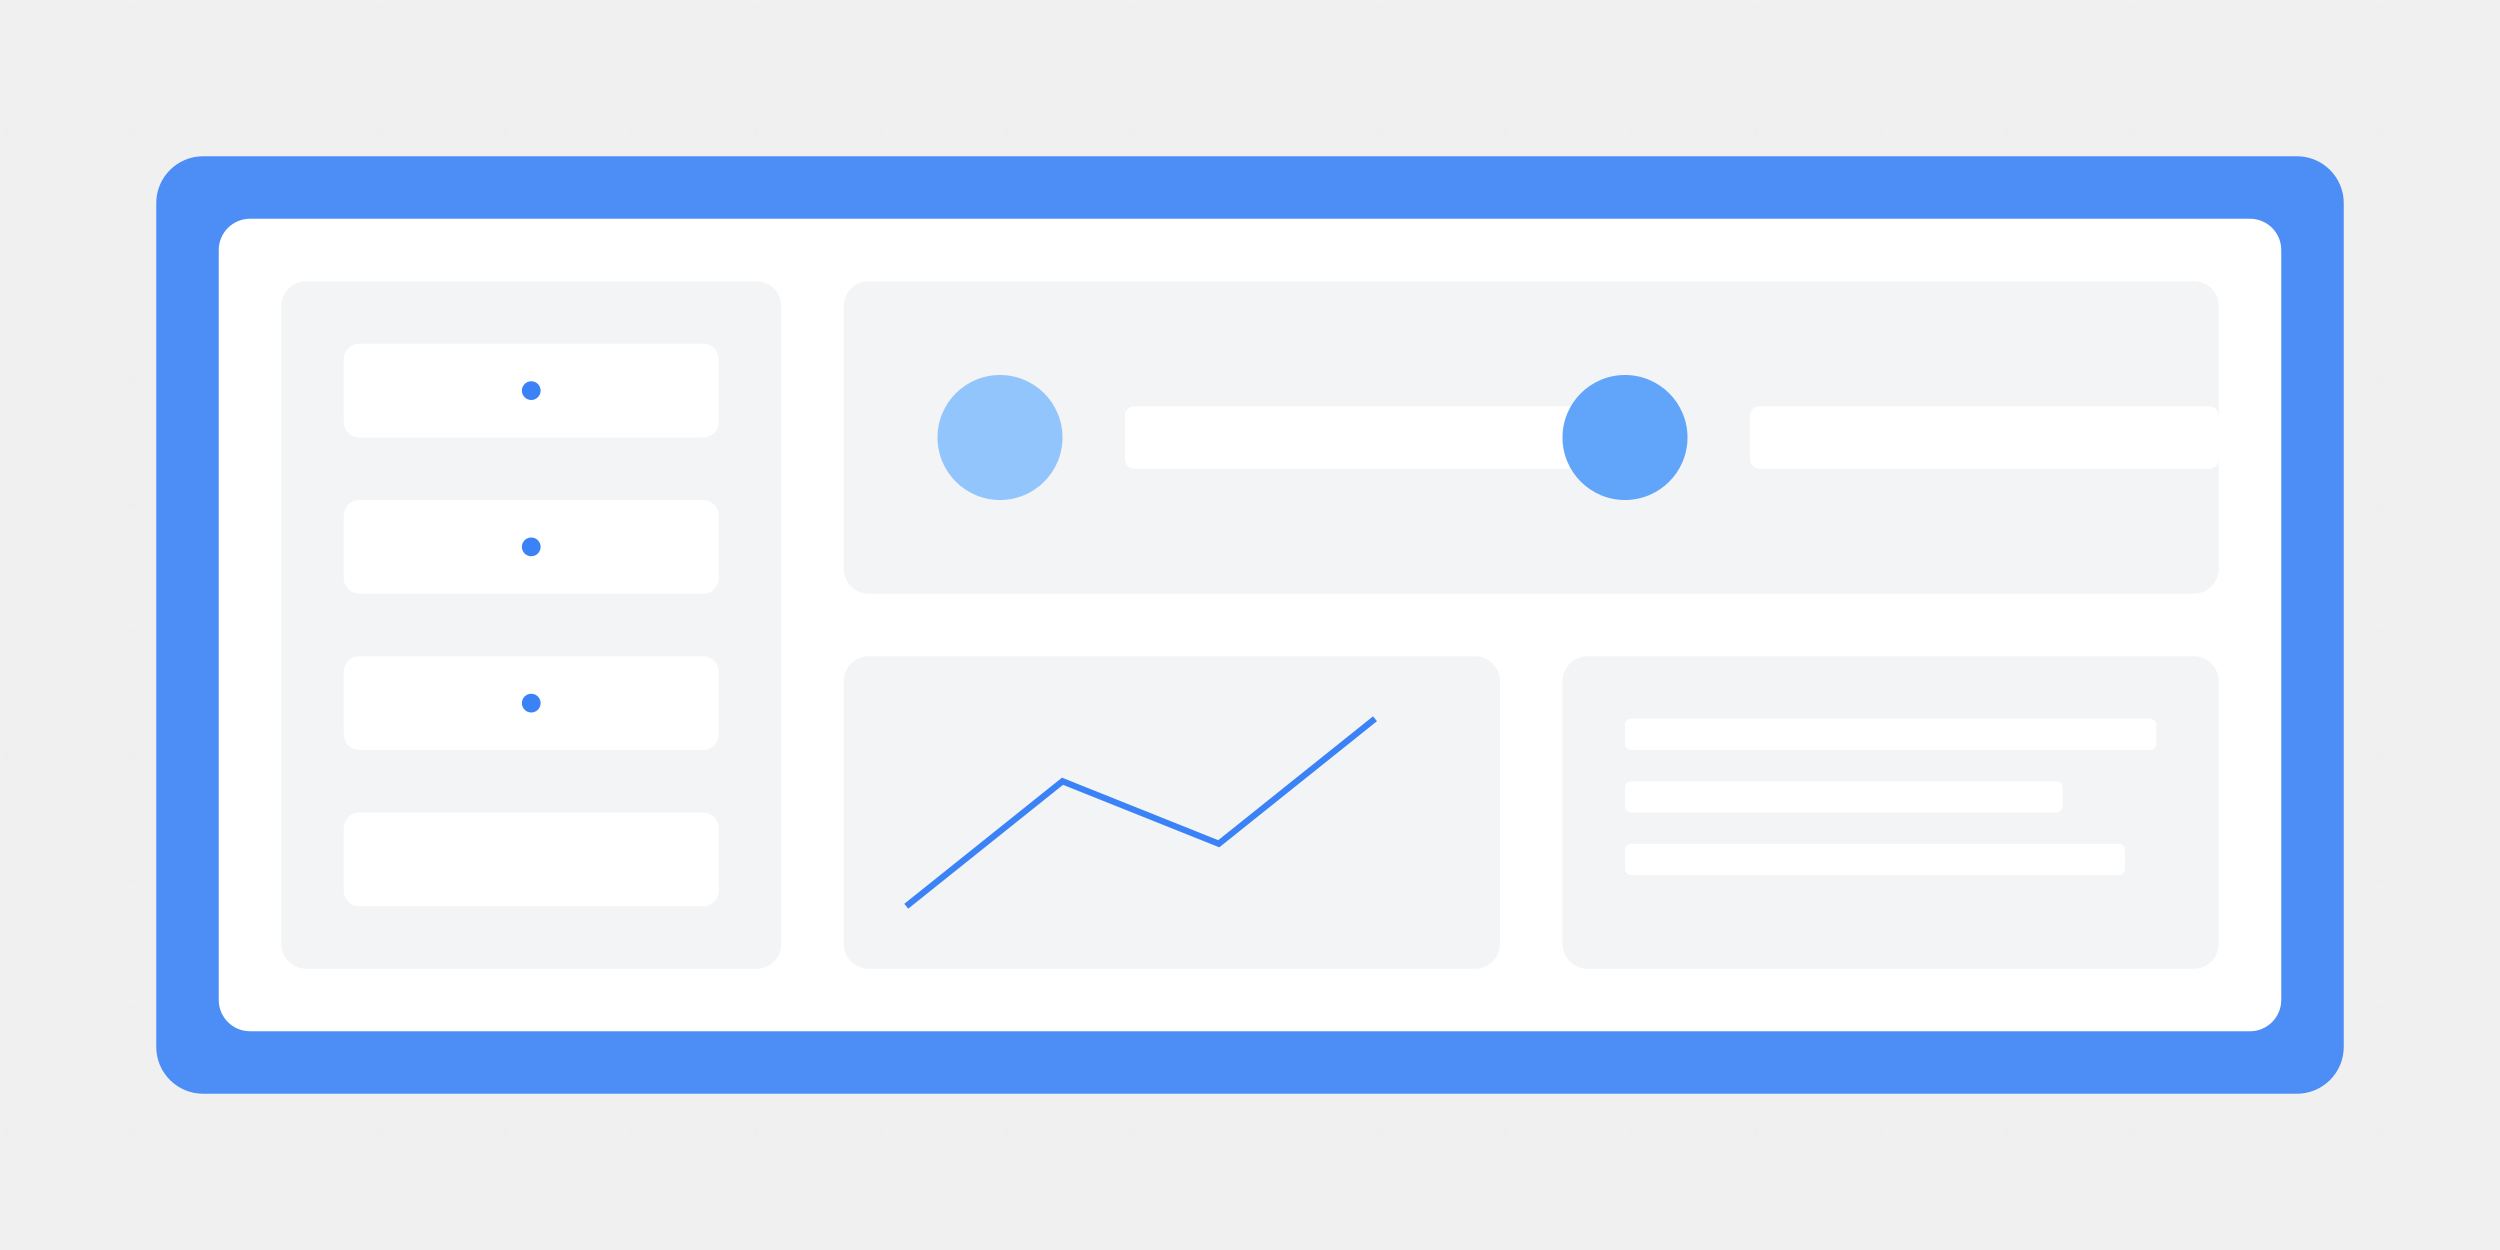
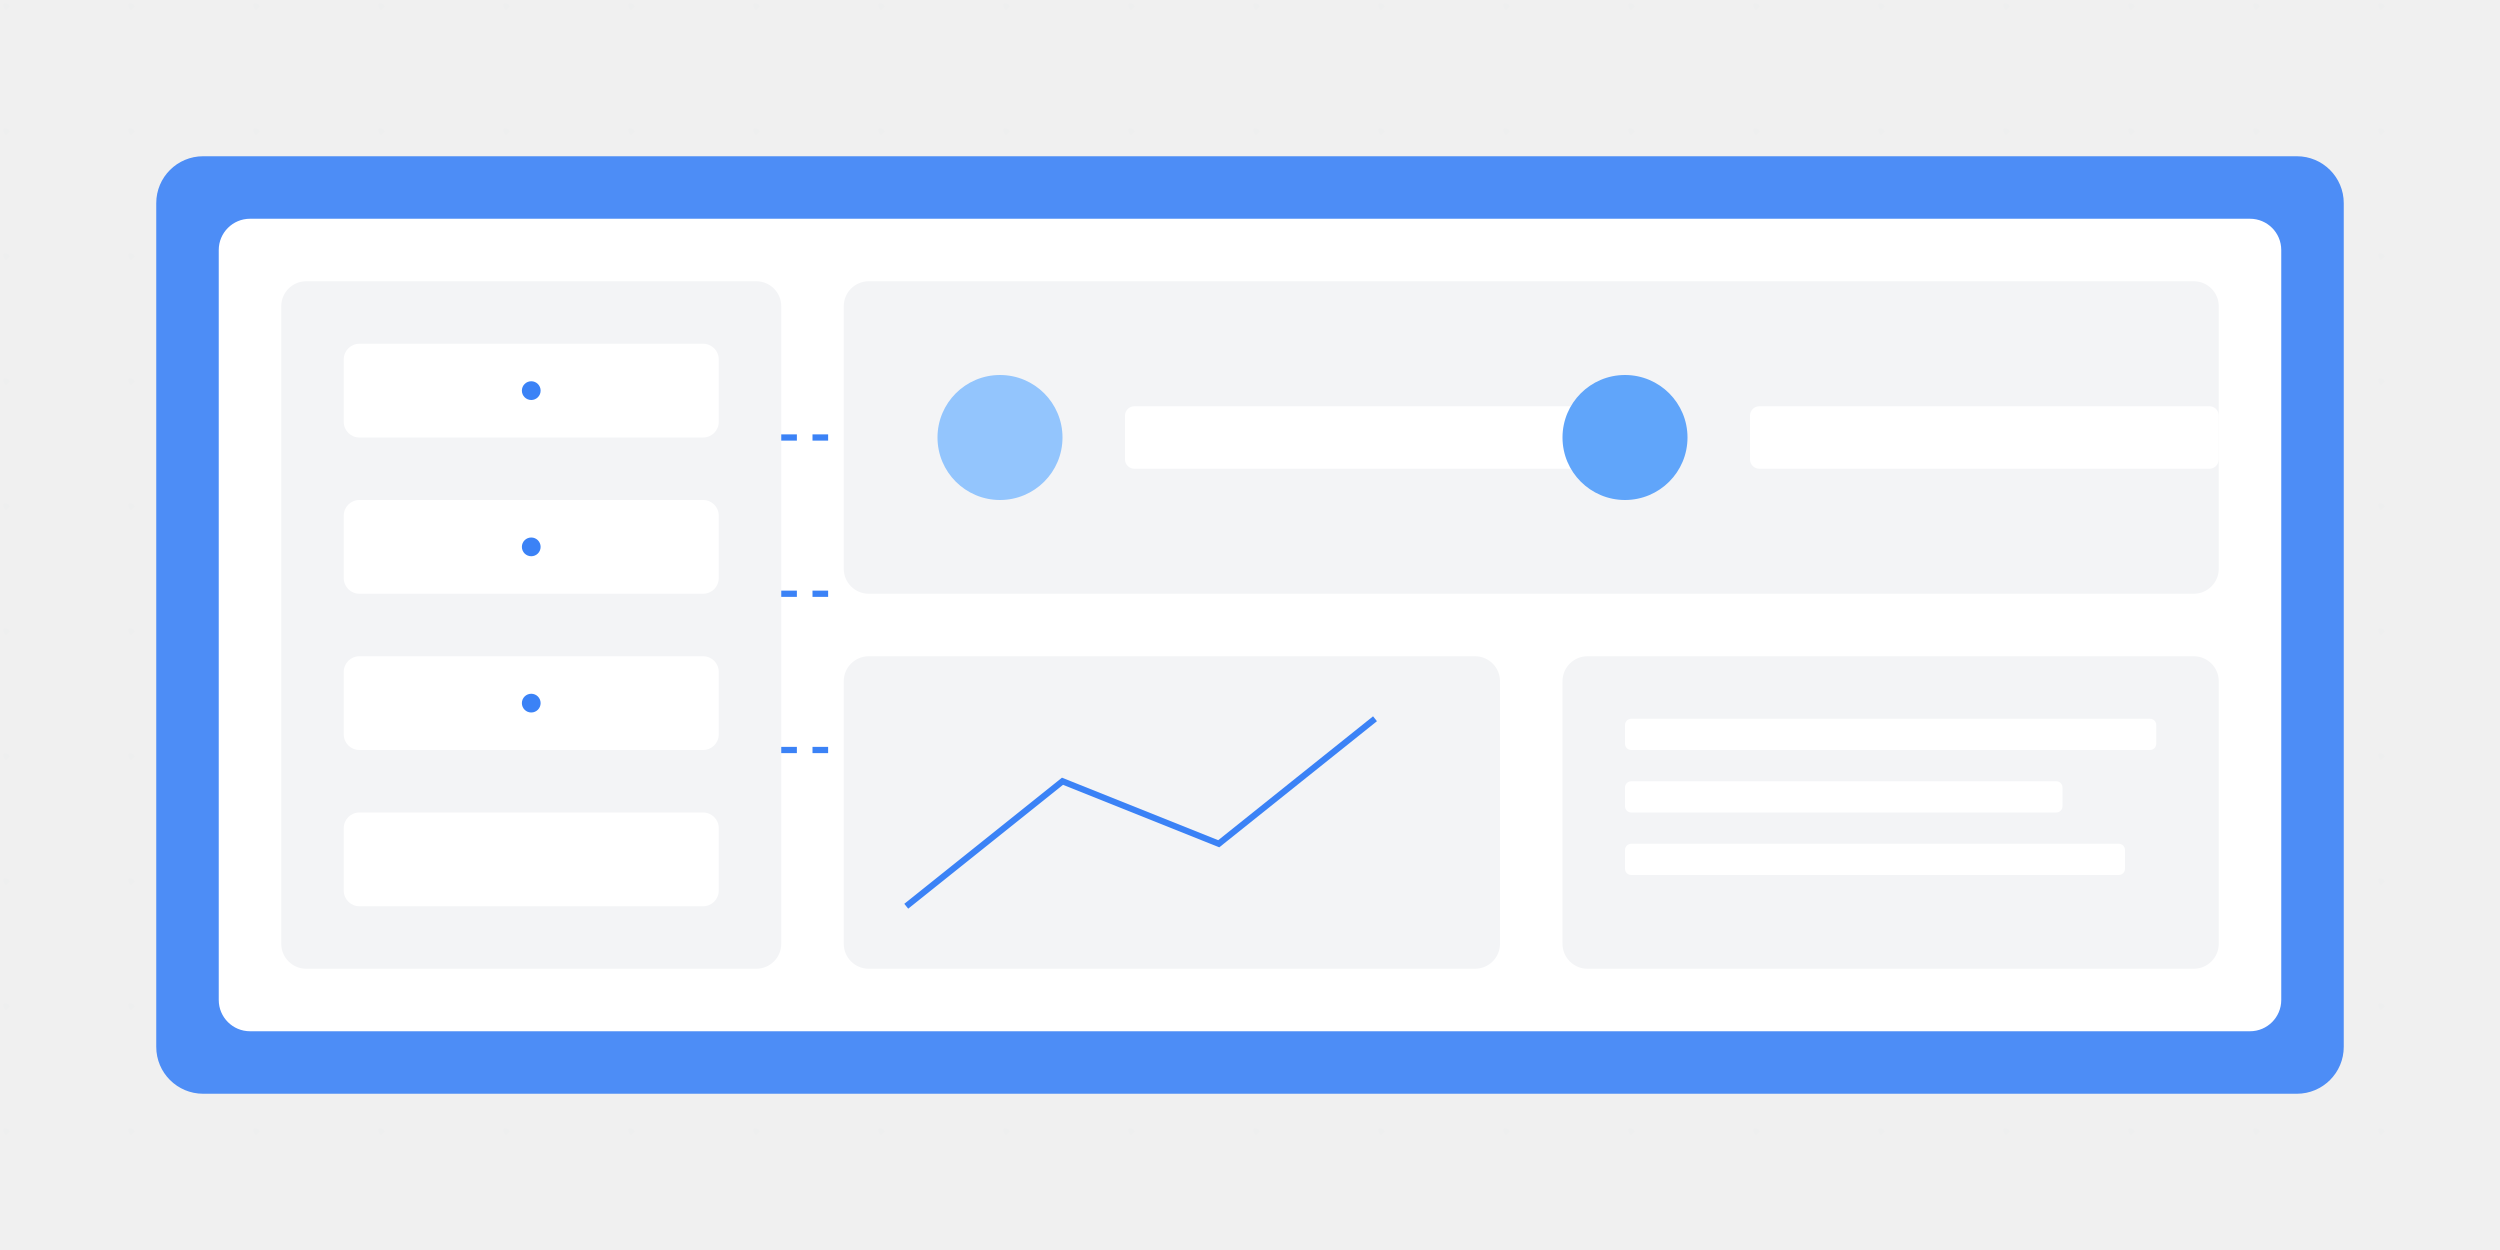
- <svg xmlns="http://www.w3.org/2000/svg" width="800" height="400" viewBox="0 0 800 400" fill="none">
+ <svg xmlns="http://www.w3.org/2000/svg" width="800" height="400" fill="none">
  <defs>
-     <linearGradient id="crmGradient" x1="0" y1="0" x2="800" y2="400">
+     <linearGradient id="b" x1="0" x2="800" y1="0" y2="400">
      <stop offset="0%" stop-color="#3B82F6" />
      <stop offset="100%" stop-color="#2563EB" />
    </linearGradient>
  </defs>
-   <pattern id="crmGrid" width="40" height="40" patternUnits="userSpaceOnUse">
+   <pattern id="a" width="40" height="40" patternUnits="userSpaceOnUse">
    <circle cx="2" cy="2" r="1" fill="#E5E7EB" />
  </pattern>
-   <rect width="800" height="400" fill="url(#crmGrid)" opacity="0.1" />
-   <rect x="50" y="50" width="700" height="300" rx="15" fill="url(#crmGradient)" opacity="0.9" />
-   <rect x="70" y="70" width="660" height="260" rx="10" fill="white" />
-   <g transform="translate(90,90)">
+   <path fill="url(#a)" d="M0 0h800v400H0z" opacity=".1" />
+   <rect width="700" height="300" x="50" y="50" fill="url(#b)" opacity=".9" rx="15" />
+   <rect width="660" height="260" x="70" y="70" fill="#fff" rx="10" />
+   <g transform="translate(90 90)">
    <rect width="160" height="220" fill="#F3F4F6" rx="8" />
-     <g transform="translate(20,20)">
-       <rect width="120" height="30" fill="white" rx="5" />
-       <rect y="50" width="120" height="30" fill="white" rx="5" />
-       <rect y="100" width="120" height="30" fill="white" rx="5" />
-       <rect y="150" width="120" height="30" fill="white" rx="5" />
+     <g fill="#fff" transform="translate(20 20)">
+       <rect width="120" height="30" rx="5" />
+       <rect width="120" height="30" y="50" rx="5" />
+       <rect width="120" height="30" y="100" rx="5" />
+       <rect width="120" height="30" y="150" rx="5" />
    </g>
  </g>
-   <g transform="translate(270,90)">
+   <g transform="translate(270 90)">
    <rect width="440" height="100" fill="#F3F4F6" rx="8" />
-     <g transform="translate(20,20)">
+     <g transform="translate(20 20)">
      <circle cx="30" cy="30" r="20" fill="#93C5FD" />
-       <rect x="70" y="20" width="150" height="20" fill="white" rx="3" />
+       <rect width="150" height="20" x="70" y="20" fill="#fff" rx="3" />
      <circle cx="230" cy="30" r="20" fill="#60A5FA" />
-       <rect x="270" y="20" width="150" height="20" fill="white" rx="3" />
+       <rect width="150" height="20" x="270" y="20" fill="#fff" rx="3" />
    </g>
-     <g transform="translate(0,120)">
+     <g transform="translate(0 120)">
      <rect width="210" height="100" fill="#F3F4F6" rx="8" />
-       <path d="M20 80 L70 40 L120 60 L170 20" stroke="#3B82F6" stroke-width="2" fill="none" />
+       <path stroke="#3B82F6" stroke-width="2" d="m20 80 50-40 50 20 50-40" />
    </g>
-     <g transform="translate(230,120)">
+     <g transform="translate(230 120)">
      <rect width="210" height="100" fill="#F3F4F6" rx="8" />
-       <g transform="translate(20,20)">
-         <rect width="170" height="10" fill="white" rx="2" />
-         <rect y="20" width="140" height="10" fill="white" rx="2" />
-         <rect y="40" width="160" height="10" fill="white" rx="2" />
+       <g fill="#fff" transform="translate(20 20)">
+         <rect width="170" height="10" rx="2" />
+         <rect width="140" height="10" y="20" rx="2" />
+         <rect width="160" height="10" y="40" rx="2" />
      </g>
    </g>
  </g>
-   <g id="automationFlow">
-     <circle cx="170" cy="125" r="3" fill="#3B82F6">
-       <animate attributeName="opacity" values="0;1;0" dur="2s" repeatCount="indefinite" />
+   <g fill="#3B82F6">
+     <circle cx="170" cy="125" r="3">
+       <animate attributeName="opacity" dur="2s" repeatCount="indefinite" values="0;1;0" />
    </circle>
-     <circle cx="170" cy="175" r="3" fill="#3B82F6">
-       <animate attributeName="opacity" values="0;1;0" dur="2s" repeatCount="indefinite" begin="0.5s" />
+     <circle cx="170" cy="175" r="3">
+       <animate attributeName="opacity" begin="0.5s" dur="2s" repeatCount="indefinite" values="0;1;0" />
    </circle>
-     <circle cx="170" cy="225" r="3" fill="#3B82F6">
-       <animate attributeName="opacity" values="0;1;0" dur="2s" repeatCount="indefinite" begin="1s" />
+     <circle cx="170" cy="225" r="3">
+       <animate attributeName="opacity" begin="1s" dur="2s" repeatCount="indefinite" values="0;1;0" />
    </circle>
  </g>
-   <path d="M250 140 L270 140" stroke="url(#crmGradient)" stroke-width="2" stroke-dasharray="5,5" />
-   <path d="M250 190 L270 190" stroke="url(#crmGradient)" stroke-width="2" stroke-dasharray="5,5" />
-   <path d="M250 240 L270 240" stroke="url(#crmGradient)" stroke-width="2" stroke-dasharray="5,5" />
+   <path stroke="url(#b)" stroke-dasharray="5,5" stroke-width="2" d="M250 140h20M250 190h20M250 240h20" />
</svg>
